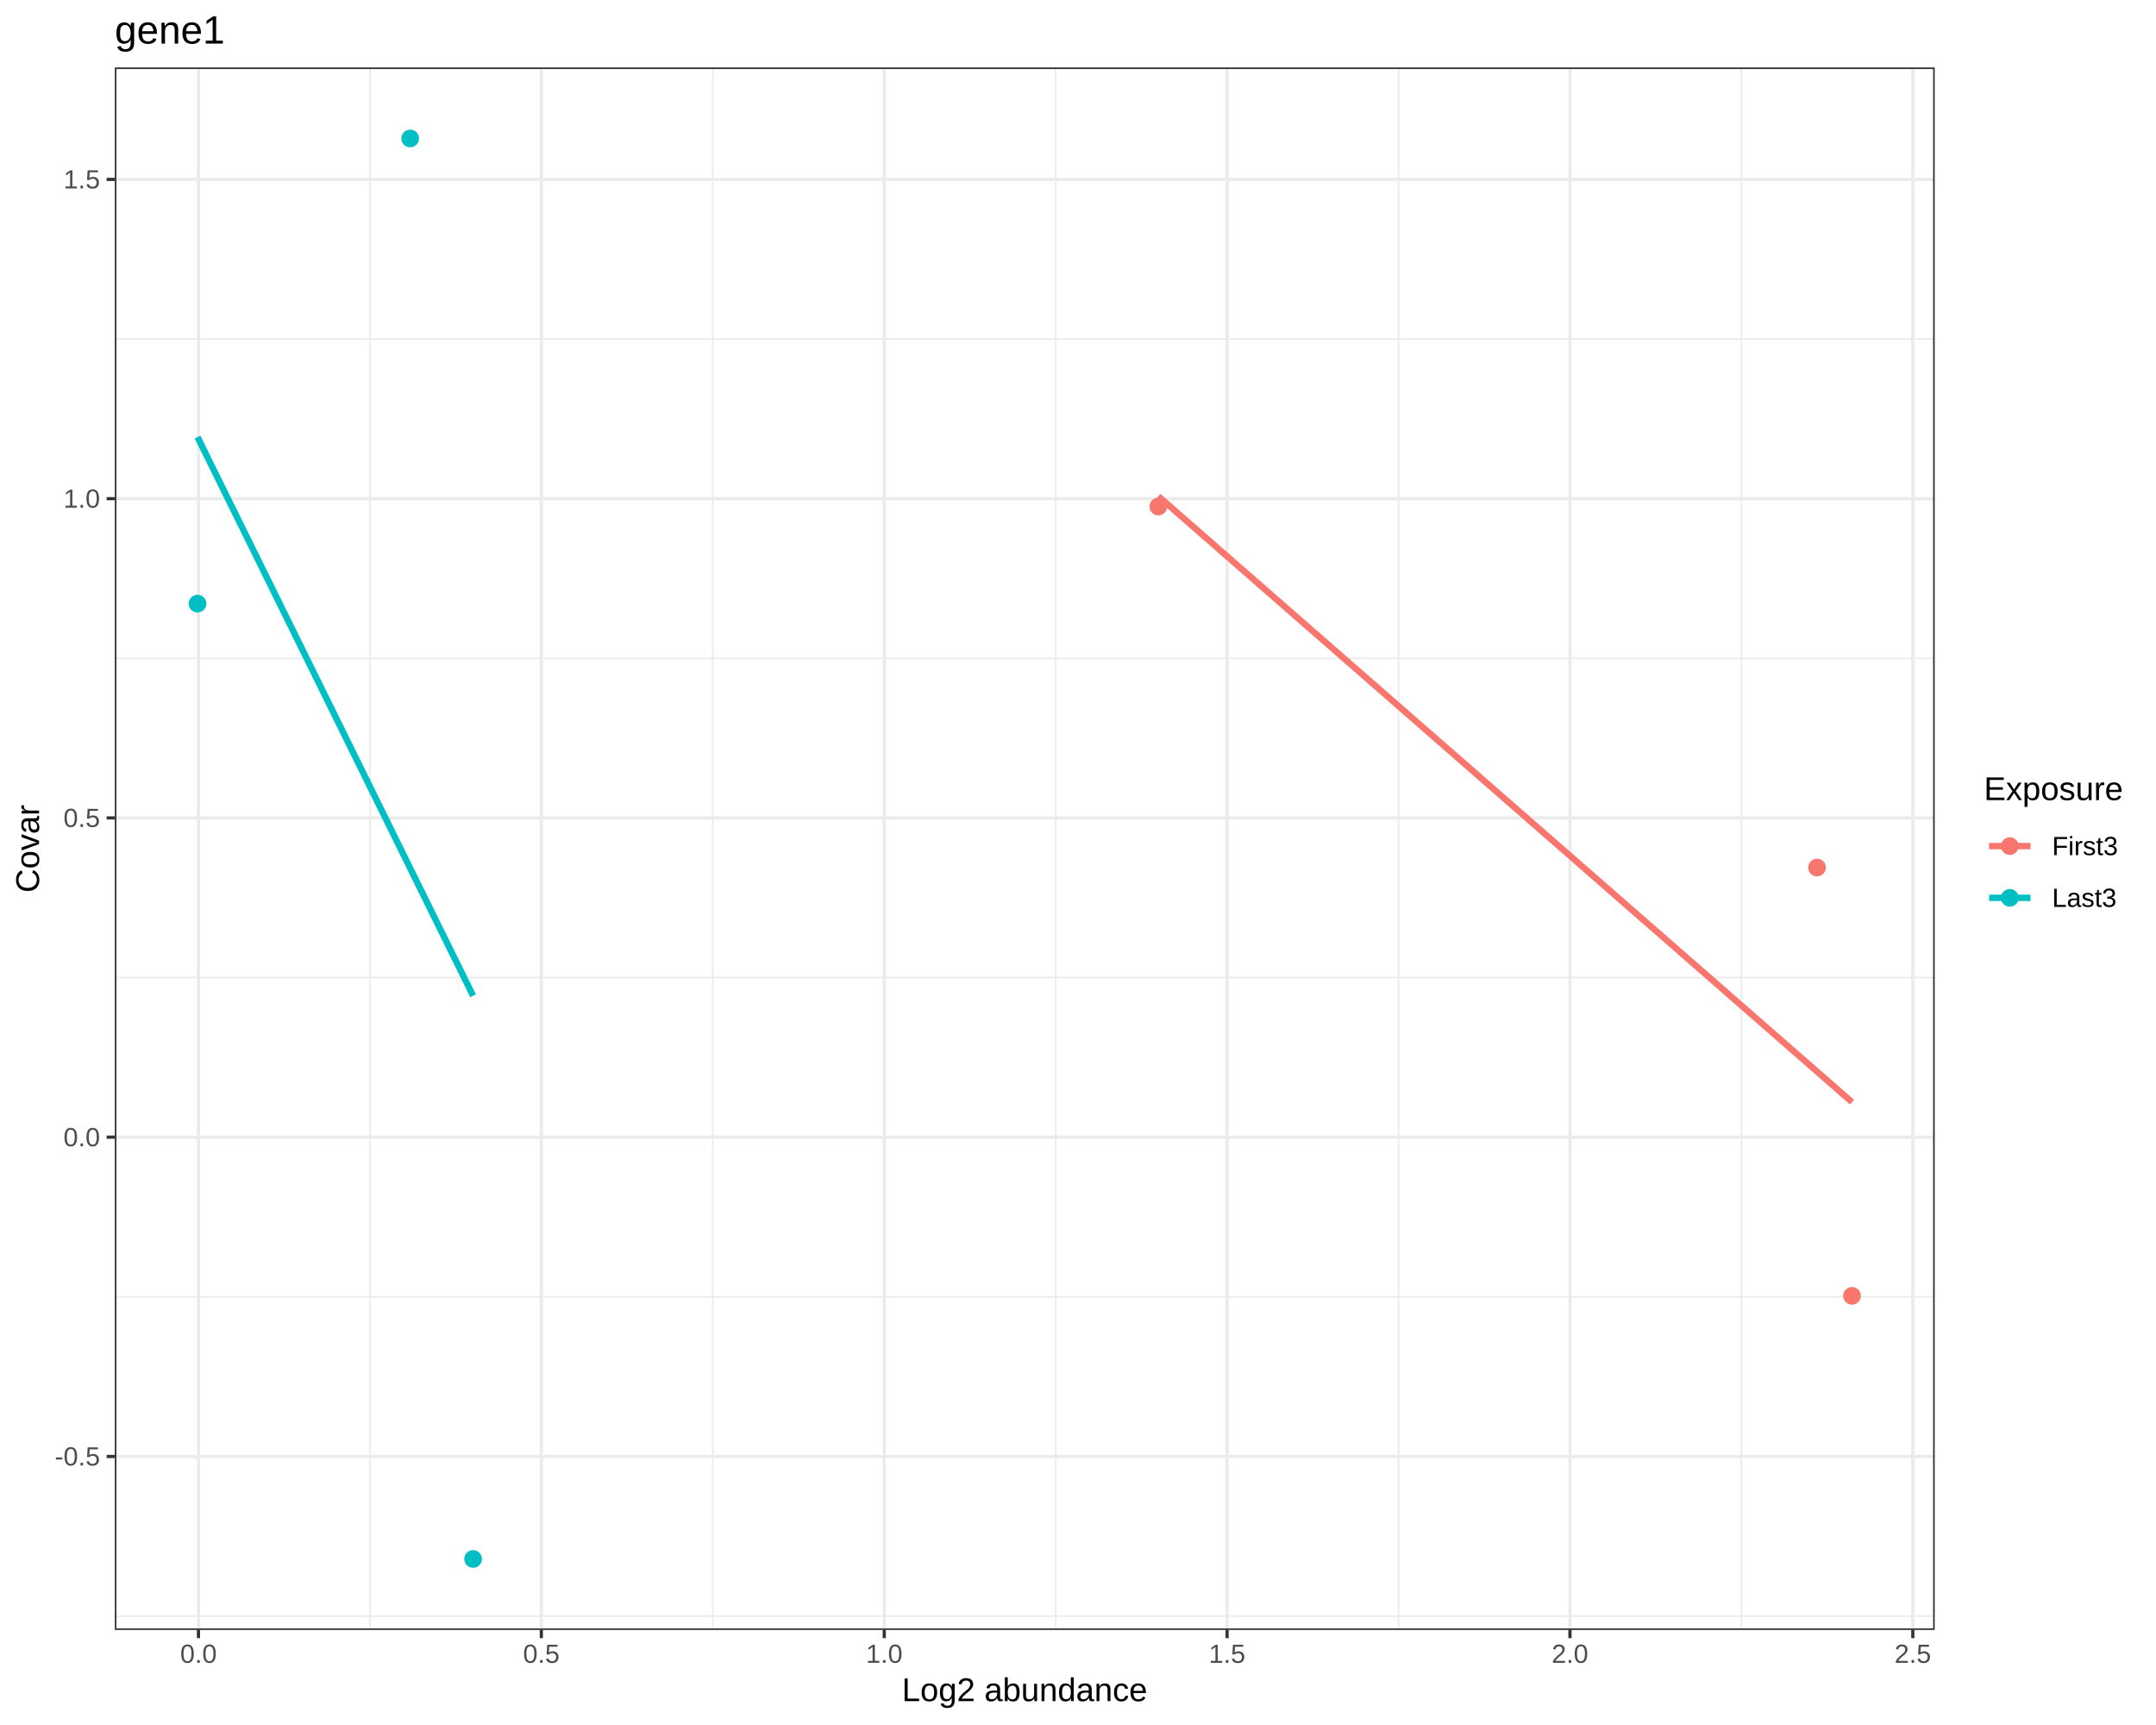
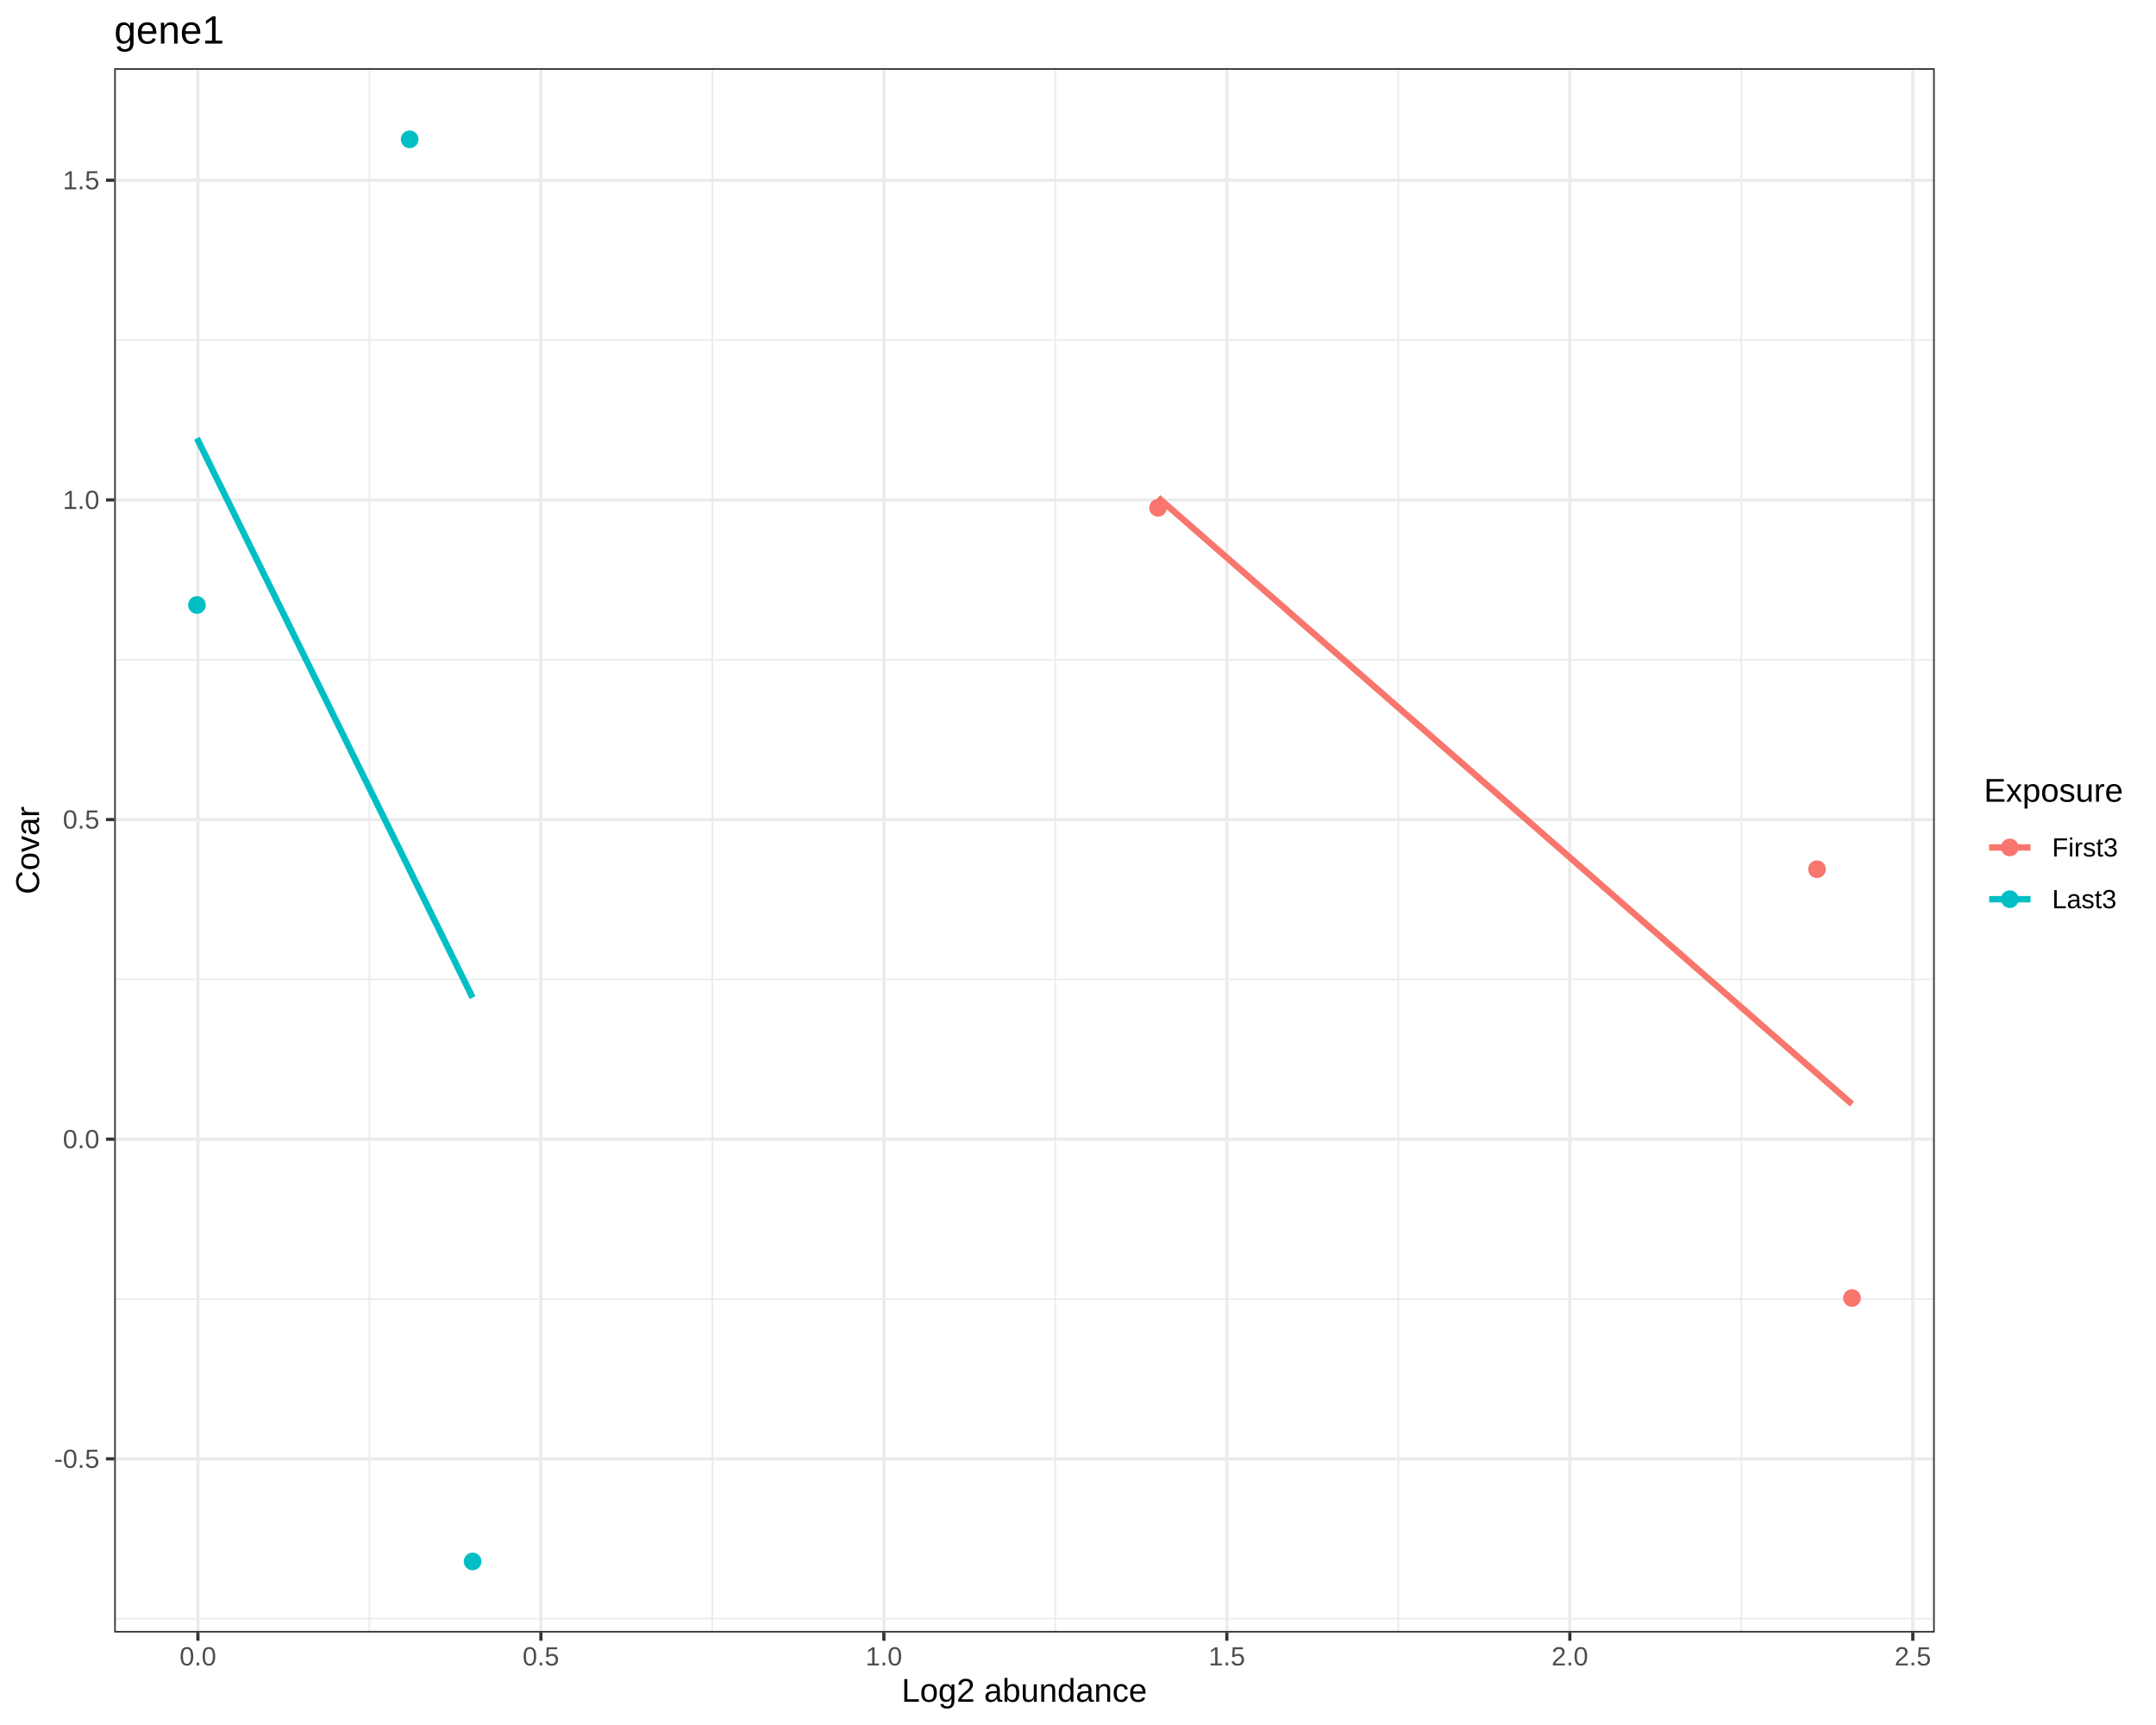
<svg xmlns="http://www.w3.org/2000/svg" viewBox="0 0 720.00 576.00">
  <defs>
    <style type="text/css">
    line, polyline, polygon, path, rect, circle {
      fill: none;
      stroke: #000000;
      stroke-linecap: round;
      stroke-linejoin: round;
      stroke-miterlimit: 10.00;
    }
  </style>
  </defs>
  <rect width="100%" height="100%" style="stroke: none; fill: #FFFFFF;" />
  <rect x="0.00" y="0.00" width="720.00" height="576.00" style="stroke-width: 1.07; stroke: #FFFFFF; fill: #FFFFFF;" />
  <defs>
-     <clipPath id="cpMzguMzR8NjQ2LjEwfDU0NC4yN3wyMi41Mg==">
-       <rect x="38.34" y="22.52" width="607.76" height="521.75" />
+     <clipPath id="cpMzguMTR8NjQ2LjEwfDU0NS4xM3wyMi43Nw==">
+       <rect x="38.14" y="22.77" width="607.97" height="522.36" />
    </clipPath>
  </defs>
-   <rect x="38.34" y="22.52" width="607.76" height="521.75" style="stroke-width: 1.07; stroke: none; fill: #FFFFFF;" clip-path="url(#cpMzguMzR8NjQ2LjEwfDU0NC4yN3wyMi41Mg==)" />
-   <polyline points="38.34,539.63 646.10,539.63 " style="stroke-width: 0.53; stroke: #EBEBEB; stroke-linecap: butt;" clip-path="url(#cpMzguMzR8NjQ2LjEwfDU0NC4yN3wyMi41Mg==)" />
-   <polyline points="38.34,433.03 646.10,433.03 " style="stroke-width: 0.53; stroke: #EBEBEB; stroke-linecap: butt;" clip-path="url(#cpMzguMzR8NjQ2LjEwfDU0NC4yN3wyMi41Mg==)" />
-   <polyline points="38.34,326.42 646.10,326.42 " style="stroke-width: 0.53; stroke: #EBEBEB; stroke-linecap: butt;" clip-path="url(#cpMzguMzR8NjQ2LjEwfDU0NC4yN3wyMi41Mg==)" />
-   <polyline points="38.34,219.81 646.10,219.81 " style="stroke-width: 0.53; stroke: #EBEBEB; stroke-linecap: butt;" clip-path="url(#cpMzguMzR8NjQ2LjEwfDU0NC4yN3wyMi41Mg==)" />
-   <polyline points="38.34,113.20 646.10,113.20 " style="stroke-width: 0.53; stroke: #EBEBEB; stroke-linecap: butt;" clip-path="url(#cpMzguMzR8NjQ2LjEwfDU0NC4yN3wyMi41Mg==)" />
-   <polyline points="123.53,544.27 123.53,22.52 " style="stroke-width: 0.53; stroke: #EBEBEB; stroke-linecap: butt;" clip-path="url(#cpMzguMzR8NjQ2LjEwfDU0NC4yN3wyMi41Mg==)" />
-   <polyline points="238.03,544.27 238.03,22.52 " style="stroke-width: 0.53; stroke: #EBEBEB; stroke-linecap: butt;" clip-path="url(#cpMzguMzR8NjQ2LjEwfDU0NC4yN3wyMi41Mg==)" />
-   <polyline points="352.54,544.27 352.54,22.52 " style="stroke-width: 0.53; stroke: #EBEBEB; stroke-linecap: butt;" clip-path="url(#cpMzguMzR8NjQ2LjEwfDU0NC4yN3wyMi41Mg==)" />
-   <polyline points="467.04,544.27 467.04,22.52 " style="stroke-width: 0.53; stroke: #EBEBEB; stroke-linecap: butt;" clip-path="url(#cpMzguMzR8NjQ2LjEwfDU0NC4yN3wyMi41Mg==)" />
-   <polyline points="581.54,544.27 581.54,22.52 " style="stroke-width: 0.53; stroke: #EBEBEB; stroke-linecap: butt;" clip-path="url(#cpMzguMzR8NjQ2LjEwfDU0NC4yN3wyMi41Mg==)" />
-   <polyline points="38.34,486.33 646.10,486.33 " style="stroke-width: 1.07; stroke: #EBEBEB; stroke-linecap: butt;" clip-path="url(#cpMzguMzR8NjQ2LjEwfDU0NC4yN3wyMi41Mg==)" />
-   <polyline points="38.34,379.72 646.10,379.72 " style="stroke-width: 1.07; stroke: #EBEBEB; stroke-linecap: butt;" clip-path="url(#cpMzguMzR8NjQ2LjEwfDU0NC4yN3wyMi41Mg==)" />
-   <polyline points="38.34,273.11 646.10,273.11 " style="stroke-width: 1.07; stroke: #EBEBEB; stroke-linecap: butt;" clip-path="url(#cpMzguMzR8NjQ2LjEwfDU0NC4yN3wyMi41Mg==)" />
-   <polyline points="38.34,166.51 646.10,166.51 " style="stroke-width: 1.07; stroke: #EBEBEB; stroke-linecap: butt;" clip-path="url(#cpMzguMzR8NjQ2LjEwfDU0NC4yN3wyMi41Mg==)" />
-   <polyline points="38.34,59.90 646.10,59.90 " style="stroke-width: 1.07; stroke: #EBEBEB; stroke-linecap: butt;" clip-path="url(#cpMzguMzR8NjQ2LjEwfDU0NC4yN3wyMi41Mg==)" />
-   <polyline points="66.28,544.27 66.28,22.52 " style="stroke-width: 1.07; stroke: #EBEBEB; stroke-linecap: butt;" clip-path="url(#cpMzguMzR8NjQ2LjEwfDU0NC4yN3wyMi41Mg==)" />
-   <polyline points="180.78,544.27 180.78,22.52 " style="stroke-width: 1.07; stroke: #EBEBEB; stroke-linecap: butt;" clip-path="url(#cpMzguMzR8NjQ2LjEwfDU0NC4yN3wyMi41Mg==)" />
-   <polyline points="295.29,544.27 295.29,22.52 " style="stroke-width: 1.07; stroke: #EBEBEB; stroke-linecap: butt;" clip-path="url(#cpMzguMzR8NjQ2LjEwfDU0NC4yN3wyMi41Mg==)" />
-   <polyline points="409.79,544.27 409.79,22.52 " style="stroke-width: 1.07; stroke: #EBEBEB; stroke-linecap: butt;" clip-path="url(#cpMzguMzR8NjQ2LjEwfDU0NC4yN3wyMi41Mg==)" />
-   <polyline points="524.29,544.27 524.29,22.52 " style="stroke-width: 1.07; stroke: #EBEBEB; stroke-linecap: butt;" clip-path="url(#cpMzguMzR8NjQ2LjEwfDU0NC4yN3wyMi41Mg==)" />
-   <polyline points="638.79,544.27 638.79,22.52 " style="stroke-width: 1.07; stroke: #EBEBEB; stroke-linecap: butt;" clip-path="url(#cpMzguMzR8NjQ2LjEwfDU0NC4yN3wyMi41Mg==)" />
-   <circle cx="618.48" cy="432.70" r="1.95pt" style="stroke-width: 0.71; stroke: #F8766D; fill: #F8766D;" clip-path="url(#cpMzguMzR8NjQ2LjEwfDU0NC4yN3wyMi41Mg==)" />
-   <circle cx="606.80" cy="289.68" r="1.95pt" style="stroke-width: 0.71; stroke: #F8766D; fill: #F8766D;" clip-path="url(#cpMzguMzR8NjQ2LjEwfDU0NC4yN3wyMi41Mg==)" />
-   <circle cx="386.82" cy="169.14" r="1.95pt" style="stroke-width: 0.71; stroke: #F8766D; fill: #F8766D;" clip-path="url(#cpMzguMzR8NjQ2LjEwfDU0NC4yN3wyMi41Mg==)" />
-   <circle cx="65.96" cy="201.57" r="1.95pt" style="stroke-width: 0.71; stroke: #00BFC4; fill: #00BFC4;" clip-path="url(#cpMzguMzR8NjQ2LjEwfDU0NC4yN3wyMi41Mg==)" />
-   <circle cx="157.99" cy="520.56" r="1.95pt" style="stroke-width: 0.71; stroke: #00BFC4; fill: #00BFC4;" clip-path="url(#cpMzguMzR8NjQ2LjEwfDU0NC4yN3wyMi41Mg==)" />
-   <circle cx="136.98" cy="46.24" r="1.95pt" style="stroke-width: 0.71; stroke: #00BFC4; fill: #00BFC4;" clip-path="url(#cpMzguMzR8NjQ2LjEwfDU0NC4yN3wyMi41Mg==)" />
-   <polyline points="386.82,165.70 389.76,168.26 392.69,170.83 395.62,173.39 398.55,175.95 401.49,178.51 404.42,181.07 407.35,183.63 410.28,186.19 413.21,188.75 416.15,191.31 419.08,193.87 422.01,196.43 424.94,198.99 427.88,201.55 430.81,204.12 433.74,206.68 436.67,209.24 439.61,211.80 442.54,214.36 445.47,216.92 448.40,219.48 451.33,222.04 454.27,224.60 457.20,227.16 460.13,229.72 463.06,232.28 466.00,234.84 468.93,237.41 471.86,239.97 474.79,242.53 477.73,245.09 480.66,247.65 483.59,250.21 486.52,252.77 489.46,255.33 492.39,257.89 495.32,260.45 498.25,263.01 501.18,265.57 504.12,268.14 507.05,270.70 509.98,273.26 512.91,275.82 515.85,278.38 518.78,280.94 521.71,283.50 524.64,286.06 527.58,288.62 530.51,291.18 533.44,293.74 536.37,296.30 539.30,298.86 542.24,301.43 545.17,303.99 548.10,306.55 551.03,309.11 553.97,311.67 556.90,314.23 559.83,316.79 562.76,319.35 565.70,321.91 568.63,324.47 571.56,327.03 574.49,329.59 577.42,332.15 580.36,334.72 583.29,337.28 586.22,339.84 589.15,342.40 592.09,344.96 595.02,347.52 597.95,350.08 600.88,352.64 603.82,355.20 606.75,357.76 609.68,360.32 612.61,362.88 615.54,365.45 618.48,368.01 " style="stroke-width: 2.13; stroke: #F8766D; stroke-linecap: butt;" clip-path="url(#cpMzguMzR8NjQ2LjEwfDU0NC4yN3wyMi41Mg==)" />
-   <polyline points="65.96,145.94 67.13,148.30 68.29,150.66 69.46,153.03 70.62,155.39 71.79,157.75 72.95,160.11 74.12,162.47 75.28,164.83 76.45,167.20 77.61,169.56 78.78,171.92 79.94,174.28 81.11,176.64 82.27,179.00 83.44,181.36 84.60,183.73 85.77,186.09 86.93,188.45 88.10,190.81 89.26,193.17 90.43,195.53 91.59,197.89 92.76,200.26 93.92,202.62 95.09,204.98 96.25,207.34 97.42,209.70 98.58,212.06 99.75,214.43 100.91,216.79 102.08,219.15 103.24,221.51 104.41,223.87 105.57,226.23 106.74,228.59 107.90,230.96 109.07,233.32 110.23,235.68 111.40,238.04 112.56,240.40 113.73,242.76 114.89,245.12 116.05,247.49 117.22,249.85 118.38,252.21 119.55,254.57 120.71,256.93 121.88,259.29 123.04,261.66 124.21,264.02 125.37,266.38 126.54,268.74 127.70,271.10 128.87,273.46 130.03,275.82 131.20,278.19 132.36,280.55 133.53,282.91 134.69,285.27 135.86,287.63 137.02,289.99 138.19,292.36 139.35,294.72 140.52,297.08 141.68,299.44 142.85,301.80 144.01,304.16 145.18,306.52 146.34,308.89 147.51,311.25 148.67,313.61 149.84,315.97 151.00,318.33 152.17,320.69 153.33,323.05 154.50,325.42 155.66,327.78 156.83,330.14 157.99,332.50 " style="stroke-width: 2.13; stroke: #00BFC4; stroke-linecap: butt;" clip-path="url(#cpMzguMzR8NjQ2LjEwfDU0NC4yN3wyMi41Mg==)" />
-   <rect x="38.34" y="22.52" width="607.76" height="521.75" style="stroke-width: 1.07; stroke: #333333;" clip-path="url(#cpMzguMzR8NjQ2LjEwfDU0NC4yN3wyMi41Mg==)" />
+   <rect x="38.14" y="22.77" width="607.97" height="522.36" style="stroke-width: 1.07; stroke: none; fill: #FFFFFF;" clip-path="url(#cpMzguMTR8NjQ2LjEwfDU0NS4xM3wyMi43Nw==)" />
+   <polyline points="38.14,540.49 646.10,540.49 " style="stroke-width: 0.53; stroke: #EBEBEB; stroke-linecap: butt;" clip-path="url(#cpMzguMTR8NjQ2LjEwfDU0NS4xM3wyMi43Nw==)" />
+   <polyline points="38.14,433.75 646.10,433.75 " style="stroke-width: 0.53; stroke: #EBEBEB; stroke-linecap: butt;" clip-path="url(#cpMzguMTR8NjQ2LjEwfDU0NS4xM3wyMi43Nw==)" />
+   <polyline points="38.14,327.02 646.10,327.02 " style="stroke-width: 0.53; stroke: #EBEBEB; stroke-linecap: butt;" clip-path="url(#cpMzguMTR8NjQ2LjEwfDU0NS4xM3wyMi43Nw==)" />
+   <polyline points="38.14,220.29 646.10,220.29 " style="stroke-width: 0.53; stroke: #EBEBEB; stroke-linecap: butt;" clip-path="url(#cpMzguMTR8NjQ2LjEwfDU0NS4xM3wyMi43Nw==)" />
+   <polyline points="38.14,113.56 646.10,113.56 " style="stroke-width: 0.53; stroke: #EBEBEB; stroke-linecap: butt;" clip-path="url(#cpMzguMTR8NjQ2LjEwfDU0NS4xM3wyMi43Nw==)" />
+   <polyline points="123.36,545.13 123.36,22.77 " style="stroke-width: 0.53; stroke: #EBEBEB; stroke-linecap: butt;" clip-path="url(#cpMzguMTR8NjQ2LjEwfDU0NS4xM3wyMi43Nw==)" />
+   <polyline points="237.90,545.13 237.90,22.77 " style="stroke-width: 0.53; stroke: #EBEBEB; stroke-linecap: butt;" clip-path="url(#cpMzguMTR8NjQ2LjEwfDU0NS4xM3wyMi43Nw==)" />
+   <polyline points="352.44,545.13 352.44,22.77 " style="stroke-width: 0.53; stroke: #EBEBEB; stroke-linecap: butt;" clip-path="url(#cpMzguMTR8NjQ2LjEwfDU0NS4xM3wyMi43Nw==)" />
+   <polyline points="466.98,545.13 466.98,22.77 " style="stroke-width: 0.53; stroke: #EBEBEB; stroke-linecap: butt;" clip-path="url(#cpMzguMTR8NjQ2LjEwfDU0NS4xM3wyMi43Nw==)" />
+   <polyline points="581.52,545.13 581.52,22.77 " style="stroke-width: 0.53; stroke: #EBEBEB; stroke-linecap: butt;" clip-path="url(#cpMzguMTR8NjQ2LjEwfDU0NS4xM3wyMi43Nw==)" />
+   <polyline points="38.14,487.12 646.10,487.12 " style="stroke-width: 1.07; stroke: #EBEBEB; stroke-linecap: butt;" clip-path="url(#cpMzguMTR8NjQ2LjEwfDU0NS4xM3wyMi43Nw==)" />
+   <polyline points="38.14,380.39 646.10,380.39 " style="stroke-width: 1.07; stroke: #EBEBEB; stroke-linecap: butt;" clip-path="url(#cpMzguMTR8NjQ2LjEwfDU0NS4xM3wyMi43Nw==)" />
+   <polyline points="38.14,273.66 646.10,273.66 " style="stroke-width: 1.07; stroke: #EBEBEB; stroke-linecap: butt;" clip-path="url(#cpMzguMTR8NjQ2LjEwfDU0NS4xM3wyMi43Nw==)" />
+   <polyline points="38.14,166.92 646.10,166.92 " style="stroke-width: 1.07; stroke: #EBEBEB; stroke-linecap: butt;" clip-path="url(#cpMzguMTR8NjQ2LjEwfDU0NS4xM3wyMi43Nw==)" />
+   <polyline points="38.14,60.19 646.10,60.19 " style="stroke-width: 1.07; stroke: #EBEBEB; stroke-linecap: butt;" clip-path="url(#cpMzguMTR8NjQ2LjEwfDU0NS4xM3wyMi43Nw==)" />
+   <polyline points="66.09,545.13 66.09,22.77 " style="stroke-width: 1.07; stroke: #EBEBEB; stroke-linecap: butt;" clip-path="url(#cpMzguMTR8NjQ2LjEwfDU0NS4xM3wyMi43Nw==)" />
+   <polyline points="180.63,545.13 180.63,22.77 " style="stroke-width: 1.07; stroke: #EBEBEB; stroke-linecap: butt;" clip-path="url(#cpMzguMTR8NjQ2LjEwfDU0NS4xM3wyMi43Nw==)" />
+   <polyline points="295.17,545.13 295.17,22.77 " style="stroke-width: 1.07; stroke: #EBEBEB; stroke-linecap: butt;" clip-path="url(#cpMzguMTR8NjQ2LjEwfDU0NS4xM3wyMi43Nw==)" />
+   <polyline points="409.71,545.13 409.71,22.77 " style="stroke-width: 1.07; stroke: #EBEBEB; stroke-linecap: butt;" clip-path="url(#cpMzguMTR8NjQ2LjEwfDU0NS4xM3wyMi43Nw==)" />
+   <polyline points="524.25,545.13 524.25,22.77 " style="stroke-width: 1.07; stroke: #EBEBEB; stroke-linecap: butt;" clip-path="url(#cpMzguMTR8NjQ2LjEwfDU0NS4xM3wyMi43Nw==)" />
+   <polyline points="638.79,545.13 638.79,22.77 " style="stroke-width: 1.07; stroke: #EBEBEB; stroke-linecap: butt;" clip-path="url(#cpMzguMTR8NjQ2LjEwfDU0NS4xM3wyMi43Nw==)" />
+   <circle cx="618.47" cy="433.43" r="1.95pt" style="stroke-width: 0.71; stroke: #F8766D; fill: #F8766D;" clip-path="url(#cpMzguMTR8NjQ2LjEwfDU0NS4xM3wyMi43Nw==)" />
+   <circle cx="606.79" cy="290.24" r="1.95pt" style="stroke-width: 0.71; stroke: #F8766D; fill: #F8766D;" clip-path="url(#cpMzguMTR8NjQ2LjEwfDU0NS4xM3wyMi43Nw==)" />
+   <circle cx="386.74" cy="169.56" r="1.95pt" style="stroke-width: 0.71; stroke: #F8766D; fill: #F8766D;" clip-path="url(#cpMzguMTR8NjQ2LjEwfDU0NS4xM3wyMi43Nw==)" />
+   <circle cx="65.77" cy="202.02" r="1.95pt" style="stroke-width: 0.71; stroke: #00BFC4; fill: #00BFC4;" clip-path="url(#cpMzguMTR8NjQ2LjEwfDU0NS4xM3wyMi43Nw==)" />
+   <circle cx="157.83" cy="521.39" r="1.95pt" style="stroke-width: 0.71; stroke: #00BFC4; fill: #00BFC4;" clip-path="url(#cpMzguMTR8NjQ2LjEwfDU0NS4xM3wyMi43Nw==)" />
+   <circle cx="136.81" cy="46.52" r="1.95pt" style="stroke-width: 0.71; stroke: #00BFC4; fill: #00BFC4;" clip-path="url(#cpMzguMTR8NjQ2LjEwfDU0NS4xM3wyMi43Nw==)" />
+   <polyline points="386.74,166.12 389.67,168.68 392.60,171.25 395.54,173.81 398.47,176.38 401.40,178.94 404.34,181.50 407.27,184.07 410.20,186.63 413.14,189.19 416.07,191.76 419.00,194.32 421.94,196.89 424.87,199.45 427.80,202.01 430.74,204.58 433.67,207.14 436.60,209.71 439.54,212.27 442.47,214.83 445.40,217.40 448.34,219.96 451.27,222.52 454.20,225.09 457.14,227.65 460.07,230.22 463.00,232.78 465.94,235.34 468.87,237.91 471.80,240.47 474.74,243.03 477.67,245.60 480.60,248.16 483.54,250.73 486.47,253.29 489.40,255.85 492.34,258.42 495.27,260.98 498.20,263.54 501.14,266.11 504.07,268.67 507.00,271.24 509.94,273.80 512.87,276.36 515.80,278.93 518.74,281.49 521.67,284.05 524.60,286.62 527.54,289.18 530.47,291.75 533.40,294.31 536.34,296.87 539.27,299.44 542.20,302.00 545.14,304.57 548.07,307.13 551.00,309.69 553.94,312.26 556.87,314.82 559.80,317.38 562.74,319.95 565.67,322.51 568.60,325.08 571.54,327.64 574.47,330.20 577.40,332.77 580.33,335.33 583.27,337.89 586.20,340.46 589.13,343.02 592.07,345.59 595.00,348.15 597.93,350.71 600.87,353.28 603.80,355.84 606.73,358.40 609.67,360.97 612.60,363.53 615.53,366.10 618.47,368.66 " style="stroke-width: 2.13; stroke: #F8766D; stroke-linecap: butt;" clip-path="url(#cpMzguMTR8NjQ2LjEwfDU0NS4xM3wyMi43Nw==)" />
+   <polyline points="65.77,146.34 66.94,148.70 68.10,151.06 69.27,153.43 70.43,155.79 71.60,158.16 72.76,160.52 73.93,162.89 75.09,165.25 76.26,167.61 77.42,169.98 78.59,172.34 79.75,174.71 80.92,177.07 82.08,179.44 83.25,181.80 84.41,184.16 85.58,186.53 86.75,188.89 87.91,191.26 89.08,193.62 90.24,195.99 91.41,198.35 92.57,200.71 93.74,203.08 94.90,205.44 96.07,207.81 97.23,210.17 98.40,212.54 99.56,214.90 100.73,217.26 101.89,219.63 103.06,221.99 104.22,224.36 105.39,226.72 106.56,229.09 107.72,231.45 108.89,233.81 110.05,236.18 111.22,238.54 112.38,240.91 113.55,243.27 114.71,245.63 115.88,248.00 117.04,250.36 118.21,252.73 119.37,255.09 120.54,257.46 121.70,259.82 122.87,262.18 124.03,264.55 125.20,266.91 126.37,269.28 127.53,271.64 128.70,274.01 129.86,276.37 131.03,278.73 132.19,281.10 133.36,283.46 134.52,285.83 135.69,288.19 136.85,290.56 138.02,292.92 139.18,295.28 140.35,297.65 141.51,300.01 142.68,302.38 143.84,304.74 145.01,307.11 146.18,309.47 147.34,311.83 148.51,314.20 149.67,316.56 150.84,318.93 152.00,321.29 153.17,323.66 154.33,326.02 155.50,328.38 156.66,330.75 157.83,333.11 " style="stroke-width: 2.13; stroke: #00BFC4; stroke-linecap: butt;" clip-path="url(#cpMzguMTR8NjQ2LjEwfDU0NS4xM3wyMi43Nw==)" />
+   <rect x="38.14" y="22.77" width="607.97" height="522.36" style="stroke-width: 1.07; stroke: #333333;" clip-path="url(#cpMzguMTR8NjQ2LjEwfDU0NS4xM3wyMi43Nw==)" />
  <defs>
    <clipPath id="cpMC4wMHw3MjAuMDB8NTc2LjAwfDAuMDA=">
      <rect x="0.00" y="0.00" width="720.00" height="576.00" />
    </clipPath>
  </defs>
  <g clip-path="url(#cpMC4wMHw3MjAuMDB8NTc2LjAwfDAuMDA=)">
-     <text x="18.27" y="489.35" style="font-size: 8.80px; fill: #4D4D4D; font-family: Liberation Sans;" textLength="15.14px" lengthAdjust="spacingAndGlyphs">-0.5</text>
+     <text x="18.06" y="490.14" style="font-size: 8.80px; fill: #4D4D4D; font-family: Liberation Sans;" textLength="15.14px" lengthAdjust="spacingAndGlyphs">-0.5</text>
  </g>
  <g clip-path="url(#cpMC4wMHw3MjAuMDB8NTc2LjAwfDAuMDA=)">
-     <text x="21.19" y="382.75" style="font-size: 8.80px; fill: #4D4D4D; font-family: Liberation Sans;" textLength="12.22px" lengthAdjust="spacingAndGlyphs">0.0</text>
+     <text x="20.98" y="383.41" style="font-size: 8.80px; fill: #4D4D4D; font-family: Liberation Sans;" textLength="12.22px" lengthAdjust="spacingAndGlyphs">0.0</text>
  </g>
  <g clip-path="url(#cpMC4wMHw3MjAuMDB8NTc2LjAwfDAuMDA=)">
-     <text x="21.19" y="276.14" style="font-size: 8.80px; fill: #4D4D4D; font-family: Liberation Sans;" textLength="12.22px" lengthAdjust="spacingAndGlyphs">0.5</text>
+     <text x="20.98" y="276.68" style="font-size: 8.80px; fill: #4D4D4D; font-family: Liberation Sans;" textLength="12.22px" lengthAdjust="spacingAndGlyphs">0.5</text>
  </g>
  <g clip-path="url(#cpMC4wMHw3MjAuMDB8NTc2LjAwfDAuMDA=)">
-     <text x="21.19" y="169.53" style="font-size: 8.80px; fill: #4D4D4D; font-family: Liberation Sans;" textLength="12.22px" lengthAdjust="spacingAndGlyphs">1.0</text>
+     <text x="20.98" y="169.95" style="font-size: 8.80px; fill: #4D4D4D; font-family: Liberation Sans;" textLength="12.22px" lengthAdjust="spacingAndGlyphs">1.0</text>
  </g>
  <g clip-path="url(#cpMC4wMHw3MjAuMDB8NTc2LjAwfDAuMDA=)">
-     <text x="21.19" y="62.92" style="font-size: 8.80px; fill: #4D4D4D; font-family: Liberation Sans;" textLength="12.22px" lengthAdjust="spacingAndGlyphs">1.5</text>
+     <text x="20.98" y="63.22" style="font-size: 8.80px; fill: #4D4D4D; font-family: Liberation Sans;" textLength="12.22px" lengthAdjust="spacingAndGlyphs">1.5</text>
  </g>
-   <polyline points="35.60,486.33 38.34,486.33 " style="stroke-width: 1.07; stroke: #333333; stroke-linecap: butt;" clip-path="url(#cpMC4wMHw3MjAuMDB8NTc2LjAwfDAuMDA=)" />
-   <polyline points="35.60,379.72 38.34,379.72 " style="stroke-width: 1.07; stroke: #333333; stroke-linecap: butt;" clip-path="url(#cpMC4wMHw3MjAuMDB8NTc2LjAwfDAuMDA=)" />
-   <polyline points="35.60,273.11 38.34,273.11 " style="stroke-width: 1.07; stroke: #333333; stroke-linecap: butt;" clip-path="url(#cpMC4wMHw3MjAuMDB8NTc2LjAwfDAuMDA=)" />
-   <polyline points="35.60,166.51 38.34,166.51 " style="stroke-width: 1.07; stroke: #333333; stroke-linecap: butt;" clip-path="url(#cpMC4wMHw3MjAuMDB8NTc2LjAwfDAuMDA=)" />
-   <polyline points="35.60,59.90 38.34,59.90 " style="stroke-width: 1.07; stroke: #333333; stroke-linecap: butt;" clip-path="url(#cpMC4wMHw3MjAuMDB8NTc2LjAwfDAuMDA=)" />
-   <polyline points="66.28,547.01 66.28,544.27 " style="stroke-width: 1.07; stroke: #333333; stroke-linecap: butt;" clip-path="url(#cpMC4wMHw3MjAuMDB8NTc2LjAwfDAuMDA=)" />
-   <polyline points="180.78,547.01 180.78,544.27 " style="stroke-width: 1.07; stroke: #333333; stroke-linecap: butt;" clip-path="url(#cpMC4wMHw3MjAuMDB8NTc2LjAwfDAuMDA=)" />
-   <polyline points="295.29,547.01 295.29,544.27 " style="stroke-width: 1.07; stroke: #333333; stroke-linecap: butt;" clip-path="url(#cpMC4wMHw3MjAuMDB8NTc2LjAwfDAuMDA=)" />
-   <polyline points="409.79,547.01 409.79,544.27 " style="stroke-width: 1.07; stroke: #333333; stroke-linecap: butt;" clip-path="url(#cpMC4wMHw3MjAuMDB8NTc2LjAwfDAuMDA=)" />
-   <polyline points="524.29,547.01 524.29,544.27 " style="stroke-width: 1.07; stroke: #333333; stroke-linecap: butt;" clip-path="url(#cpMC4wMHw3MjAuMDB8NTc2LjAwfDAuMDA=)" />
-   <polyline points="638.79,547.01 638.79,544.27 " style="stroke-width: 1.07; stroke: #333333; stroke-linecap: butt;" clip-path="url(#cpMC4wMHw3MjAuMDB8NTc2LjAwfDAuMDA=)" />
+   <polyline points="35.40,487.12 38.14,487.12 " style="stroke-width: 1.07; stroke: #333333; stroke-linecap: butt;" clip-path="url(#cpMC4wMHw3MjAuMDB8NTc2LjAwfDAuMDA=)" />
+   <polyline points="35.40,380.39 38.14,380.39 " style="stroke-width: 1.07; stroke: #333333; stroke-linecap: butt;" clip-path="url(#cpMC4wMHw3MjAuMDB8NTc2LjAwfDAuMDA=)" />
+   <polyline points="35.40,273.66 38.14,273.66 " style="stroke-width: 1.07; stroke: #333333; stroke-linecap: butt;" clip-path="url(#cpMC4wMHw3MjAuMDB8NTc2LjAwfDAuMDA=)" />
+   <polyline points="35.40,166.92 38.14,166.92 " style="stroke-width: 1.07; stroke: #333333; stroke-linecap: butt;" clip-path="url(#cpMC4wMHw3MjAuMDB8NTc2LjAwfDAuMDA=)" />
+   <polyline points="35.40,60.19 38.14,60.19 " style="stroke-width: 1.07; stroke: #333333; stroke-linecap: butt;" clip-path="url(#cpMC4wMHw3MjAuMDB8NTc2LjAwfDAuMDA=)" />
+   <polyline points="66.09,547.87 66.09,545.13 " style="stroke-width: 1.07; stroke: #333333; stroke-linecap: butt;" clip-path="url(#cpMC4wMHw3MjAuMDB8NTc2LjAwfDAuMDA=)" />
+   <polyline points="180.63,547.87 180.63,545.13 " style="stroke-width: 1.07; stroke: #333333; stroke-linecap: butt;" clip-path="url(#cpMC4wMHw3MjAuMDB8NTc2LjAwfDAuMDA=)" />
+   <polyline points="295.17,547.87 295.17,545.13 " style="stroke-width: 1.07; stroke: #333333; stroke-linecap: butt;" clip-path="url(#cpMC4wMHw3MjAuMDB8NTc2LjAwfDAuMDA=)" />
+   <polyline points="409.71,547.87 409.71,545.13 " style="stroke-width: 1.07; stroke: #333333; stroke-linecap: butt;" clip-path="url(#cpMC4wMHw3MjAuMDB8NTc2LjAwfDAuMDA=)" />
+   <polyline points="524.25,547.87 524.25,545.13 " style="stroke-width: 1.07; stroke: #333333; stroke-linecap: butt;" clip-path="url(#cpMC4wMHw3MjAuMDB8NTc2LjAwfDAuMDA=)" />
+   <polyline points="638.79,547.87 638.79,545.13 " style="stroke-width: 1.07; stroke: #333333; stroke-linecap: butt;" clip-path="url(#cpMC4wMHw3MjAuMDB8NTc2LjAwfDAuMDA=)" />
  <g clip-path="url(#cpMC4wMHw3MjAuMDB8NTc2LjAwfDAuMDA=)">
-     <text x="60.17" y="555.25" style="font-size: 8.80px; fill: #4D4D4D; font-family: Liberation Sans;" textLength="12.22px" lengthAdjust="spacingAndGlyphs">0.0</text>
+     <text x="59.98" y="556.11" style="font-size: 8.80px; fill: #4D4D4D; font-family: Liberation Sans;" textLength="12.22px" lengthAdjust="spacingAndGlyphs">0.0</text>
  </g>
  <g clip-path="url(#cpMC4wMHw3MjAuMDB8NTc2LjAwfDAuMDA=)">
-     <text x="174.67" y="555.25" style="font-size: 8.80px; fill: #4D4D4D; font-family: Liberation Sans;" textLength="12.22px" lengthAdjust="spacingAndGlyphs">0.5</text>
+     <text x="174.52" y="556.11" style="font-size: 8.80px; fill: #4D4D4D; font-family: Liberation Sans;" textLength="12.22px" lengthAdjust="spacingAndGlyphs">0.5</text>
  </g>
  <g clip-path="url(#cpMC4wMHw3MjAuMDB8NTc2LjAwfDAuMDA=)">
-     <text x="289.18" y="555.25" style="font-size: 8.80px; fill: #4D4D4D; font-family: Liberation Sans;" textLength="12.22px" lengthAdjust="spacingAndGlyphs">1.0</text>
+     <text x="289.06" y="556.11" style="font-size: 8.80px; fill: #4D4D4D; font-family: Liberation Sans;" textLength="12.22px" lengthAdjust="spacingAndGlyphs">1.0</text>
  </g>
  <g clip-path="url(#cpMC4wMHw3MjAuMDB8NTc2LjAwfDAuMDA=)">
-     <text x="403.68" y="555.25" style="font-size: 8.80px; fill: #4D4D4D; font-family: Liberation Sans;" textLength="12.22px" lengthAdjust="spacingAndGlyphs">1.5</text>
+     <text x="403.60" y="556.11" style="font-size: 8.80px; fill: #4D4D4D; font-family: Liberation Sans;" textLength="12.22px" lengthAdjust="spacingAndGlyphs">1.5</text>
  </g>
  <g clip-path="url(#cpMC4wMHw3MjAuMDB8NTc2LjAwfDAuMDA=)">
-     <text x="518.18" y="555.25" style="font-size: 8.80px; fill: #4D4D4D; font-family: Liberation Sans;" textLength="12.22px" lengthAdjust="spacingAndGlyphs">2.0</text>
+     <text x="518.14" y="556.11" style="font-size: 8.80px; fill: #4D4D4D; font-family: Liberation Sans;" textLength="12.22px" lengthAdjust="spacingAndGlyphs">2.0</text>
  </g>
  <g clip-path="url(#cpMC4wMHw3MjAuMDB8NTc2LjAwfDAuMDA=)">
-     <text x="632.68" y="555.25" style="font-size: 8.80px; fill: #4D4D4D; font-family: Liberation Sans;" textLength="12.22px" lengthAdjust="spacingAndGlyphs">2.5</text>
+     <text x="632.68" y="556.11" style="font-size: 8.80px; fill: #4D4D4D; font-family: Liberation Sans;" textLength="12.22px" lengthAdjust="spacingAndGlyphs">2.5</text>
  </g>
  <g clip-path="url(#cpMC4wMHw3MjAuMDB8NTc2LjAwfDAuMDA=)">
-     <text x="301.19" y="568.04" style="font-size: 11.00px; font-family: Liberation Sans;" textLength="82.06px" lengthAdjust="spacingAndGlyphs">Log2 abundance</text>
+     <text x="301.09" y="568.24" style="font-size: 11.00px; font-family: Liberation Sans;" textLength="82.06px" lengthAdjust="spacingAndGlyphs">Log2 abundance</text>
  </g>
  <g clip-path="url(#cpMC4wMHw3MjAuMDB8NTc2LjAwfDAuMDA=)">
-     <text transform="translate(13.04,298.07) rotate(-90)" style="font-size: 11.00px; font-family: Liberation Sans;" textLength="29.34px" lengthAdjust="spacingAndGlyphs">Covar</text>
+     <text transform="translate(13.04,298.62) rotate(-90)" style="font-size: 11.00px; font-family: Liberation Sans;" textLength="29.34px" lengthAdjust="spacingAndGlyphs">Covar</text>
  </g>
-   <rect x="657.06" y="252.87" width="57.46" height="61.05" style="stroke-width: 1.07; stroke: none; fill: #FFFFFF;" clip-path="url(#cpMC4wMHw3MjAuMDB8NTc2LjAwfDAuMDA=)" />
+   <rect x="657.06" y="253.53" width="57.46" height="60.84" style="stroke-width: 1.07; stroke: none; fill: #FFFFFF;" clip-path="url(#cpMC4wMHw3MjAuMDB8NTc2LjAwfDAuMDA=)" />
  <g clip-path="url(#cpMC4wMHw3MjAuMDB8NTc2LjAwfDAuMDA=)">
-     <text x="662.54" y="267.16" style="font-size: 11.00px; font-family: Liberation Sans;" textLength="46.50px" lengthAdjust="spacingAndGlyphs">Exposure</text>
+     <text x="662.54" y="267.71" style="font-size: 11.00px; font-family: Liberation Sans;" textLength="46.50px" lengthAdjust="spacingAndGlyphs">Exposure</text>
  </g>
-   <rect x="662.54" y="273.88" width="17.28" height="17.28" style="stroke-width: 1.07; stroke: none; fill: #FFFFFF;" clip-path="url(#cpMC4wMHw3MjAuMDB8NTc2LjAwfDAuMDA=)" />
-   <circle cx="671.18" cy="282.52" r="1.95pt" style="stroke-width: 0.71; stroke: #F8766D; fill: #F8766D;" clip-path="url(#cpMC4wMHw3MjAuMDB8NTc2LjAwfDAuMDA=)" />
-   <line x1="664.27" y1="282.52" x2="678.09" y2="282.52" style="stroke-width: 2.13; stroke: #F8766D; stroke-linecap: butt;" clip-path="url(#cpMC4wMHw3MjAuMDB8NTc2LjAwfDAuMDA=)" />
-   <rect x="662.54" y="291.16" width="17.28" height="17.28" style="stroke-width: 1.07; stroke: none; fill: #FFFFFF;" clip-path="url(#cpMC4wMHw3MjAuMDB8NTc2LjAwfDAuMDA=)" />
-   <circle cx="671.18" cy="299.80" r="1.95pt" style="stroke-width: 0.71; stroke: #00BFC4; fill: #00BFC4;" clip-path="url(#cpMC4wMHw3MjAuMDB8NTc2LjAwfDAuMDA=)" />
-   <line x1="664.27" y1="299.80" x2="678.09" y2="299.80" style="stroke-width: 2.13; stroke: #00BFC4; stroke-linecap: butt;" clip-path="url(#cpMC4wMHw3MjAuMDB8NTc2LjAwfDAuMDA=)" />
+   <rect x="662.54" y="274.33" width="17.28" height="17.28" style="stroke-width: 1.07; stroke: none; fill: #FFFFFF;" clip-path="url(#cpMC4wMHw3MjAuMDB8NTc2LjAwfDAuMDA=)" />
+   <circle cx="671.18" cy="282.97" r="1.95pt" style="stroke-width: 0.71; stroke: #F8766D; fill: #F8766D;" clip-path="url(#cpMC4wMHw3MjAuMDB8NTc2LjAwfDAuMDA=)" />
+   <line x1="664.27" y1="282.97" x2="678.09" y2="282.97" style="stroke-width: 2.13; stroke: #F8766D; stroke-linecap: butt;" clip-path="url(#cpMC4wMHw3MjAuMDB8NTc2LjAwfDAuMDA=)" />
+   <rect x="662.54" y="291.61" width="17.28" height="17.28" style="stroke-width: 1.07; stroke: none; fill: #FFFFFF;" clip-path="url(#cpMC4wMHw3MjAuMDB8NTc2LjAwfDAuMDA=)" />
+   <circle cx="671.18" cy="300.25" r="1.95pt" style="stroke-width: 0.71; stroke: #00BFC4; fill: #00BFC4;" clip-path="url(#cpMC4wMHw3MjAuMDB8NTc2LjAwfDAuMDA=)" />
+   <line x1="664.27" y1="300.25" x2="678.09" y2="300.25" style="stroke-width: 2.13; stroke: #00BFC4; stroke-linecap: butt;" clip-path="url(#cpMC4wMHw3MjAuMDB8NTc2LjAwfDAuMDA=)" />
  <g clip-path="url(#cpMC4wMHw3MjAuMDB8NTc2LjAwfDAuMDA=)">
-     <text x="685.30" y="285.54" style="font-size: 8.80px; font-family: Liberation Sans;" textLength="21.98px" lengthAdjust="spacingAndGlyphs">First3</text>
+     <text x="685.30" y="286.00" style="font-size: 8.80px; font-family: Liberation Sans;" textLength="21.98px" lengthAdjust="spacingAndGlyphs">First3</text>
  </g>
  <g clip-path="url(#cpMC4wMHw3MjAuMDB8NTc2LjAwfDAuMDA=)">
-     <text x="685.30" y="302.82" style="font-size: 8.80px; font-family: Liberation Sans;" textLength="21.52px" lengthAdjust="spacingAndGlyphs">Last3</text>
+     <text x="685.30" y="303.28" style="font-size: 8.80px; font-family: Liberation Sans;" textLength="21.52px" lengthAdjust="spacingAndGlyphs">Last3</text>
  </g>
  <g clip-path="url(#cpMC4wMHw3MjAuMDB8NTc2LjAwfDAuMDA=)">
-     <text x="38.34" y="14.56" style="font-size: 13.20px; font-family: Liberation Sans;" textLength="36.64px" lengthAdjust="spacingAndGlyphs">gene1</text>
+     <text x="38.14" y="14.56" style="font-size: 13.20px; font-family: Liberation Sans;" textLength="36.64px" lengthAdjust="spacingAndGlyphs">gene1</text>
  </g>
</svg>
